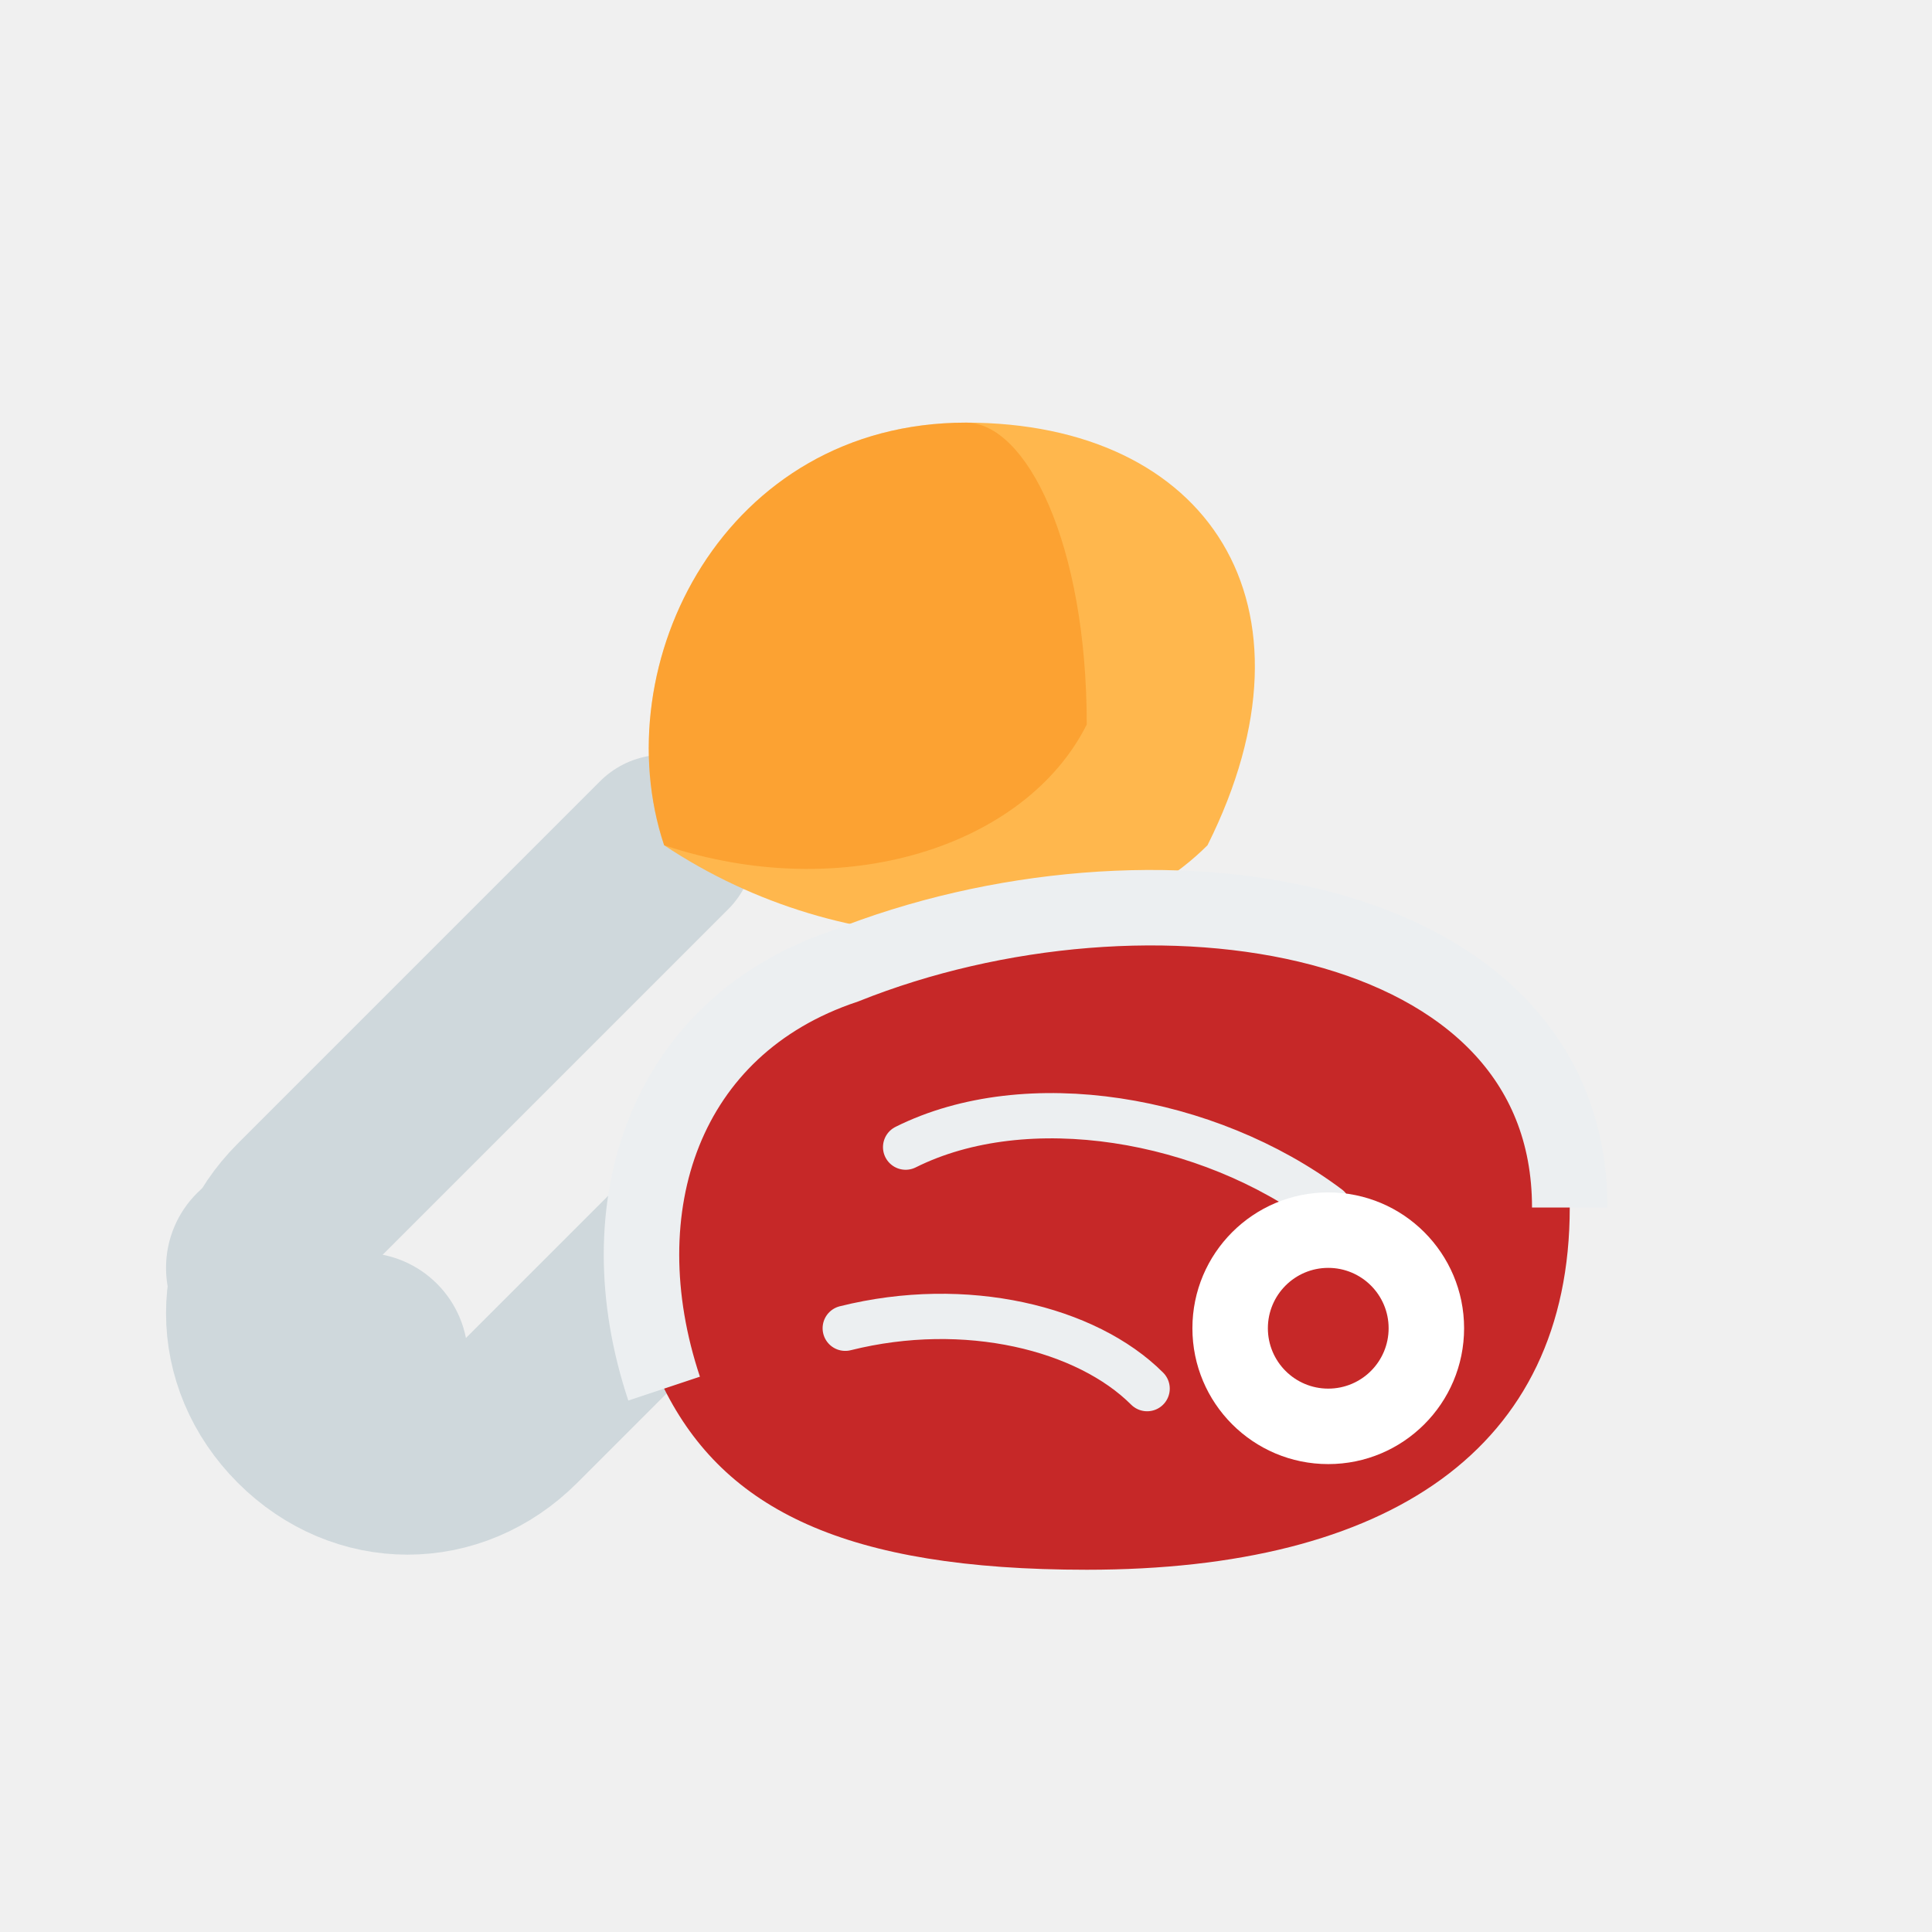
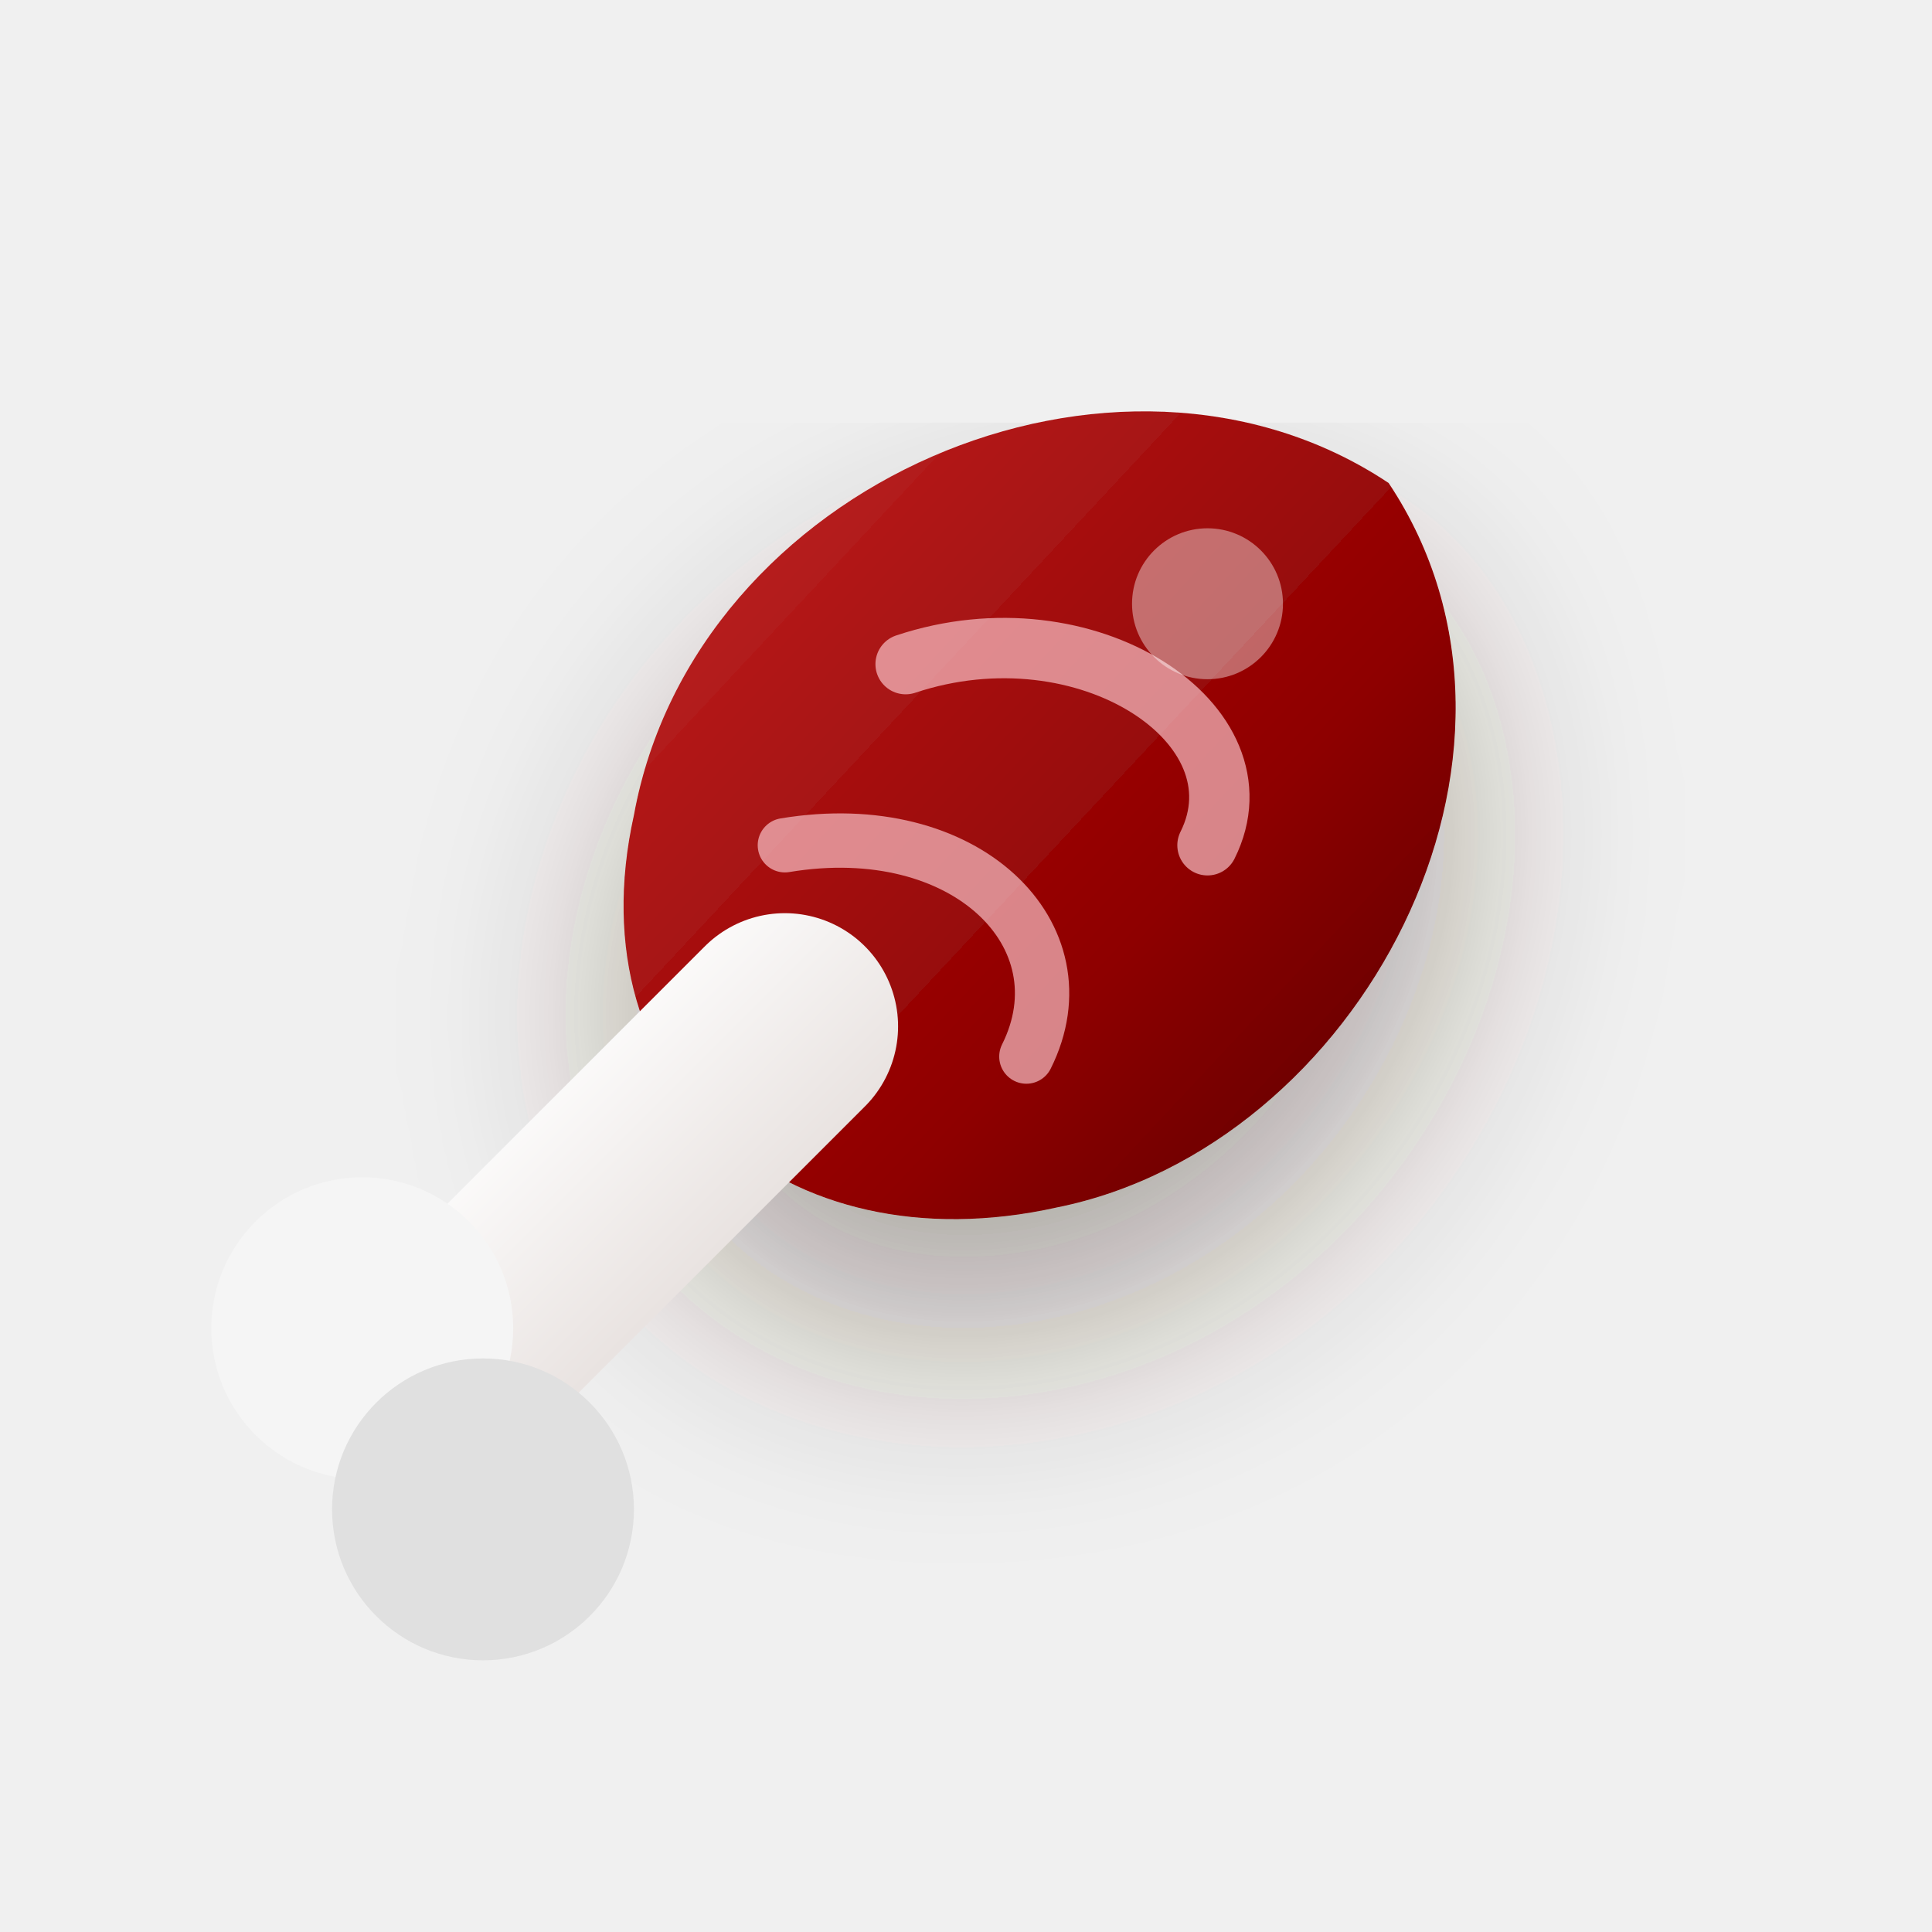
<svg xmlns="http://www.w3.org/2000/svg" viewBox="0 0 64 64" fill="none">
-   <path d="M22 28L10 40C8 42 8 45 10 47C12 49 15 49 17 47L29 35" stroke="#CFD8DC" stroke-width="6" stroke-linecap="round" />
-   <circle cx="9" cy="42" r="3.5" fill="#CFD8DC" />
-   <circle cx="12" cy="45" r="3.5" fill="#CFD8DC" />
-   <path d="M22 28C20 22 24 14 32 14C40 14 44 20 40 28C36 32 28 32 22 28Z" fill="#FFB74D" />
-   <path d="M22 28C20 22 24 14 32 14C34 14 36 18 36 24C34 28 28 30 22 28Z" fill="#F57C00" opacity="0.35" />
-   <path d="M22 46C20 40 22 34 28 32C38 28 52 30 52 40C52 48 46 52 36 52C28 52 24 50 22 46Z" fill="#C62828" />
-   <path d="M22 46C20 40 22 34 28 32C38 28 52 30 52 40" stroke="#ECEFF1" stroke-width="2.5" fill="none" />
-   <path d="M30 38C34 36 40 37 44 40" stroke="#ECEFF1" stroke-width="1.5" stroke-linecap="round" />
-   <path d="M28 44C32 43 36 44 38 46" stroke="#ECEFF1" stroke-width="1.5" stroke-linecap="round" />
-   <circle cx="44" cy="44" r="4.5" fill="white" />
-   <circle cx="44" cy="44" r="2" fill="#C62828" />
+   <defs>
+     <linearGradient id="meatGrad" x1="18" y1="16" x2="48" y2="44" gradientUnits="userSpaceOnUse">
+       <stop offset="0%" stop-color="#C62828" />
+       <stop offset="60%" stop-color="#8E0000" />
+       <stop offset="100%" stop-color="#4A0000" />
+     </linearGradient>
+     <linearGradient id="boneGrad" x1="10" y1="42" x2="22" y2="54" gradientUnits="userSpaceOnUse">
+       <stop offset="0%" stop-color="#FFFFFF" />
+       <stop offset="100%" stop-color="#D7CCC8" />
+     </linearGradient>
+     <filter id="meatShadow" x="8" y="10" width="48" height="48" filterUnits="userSpaceOnUse">
+       <feDropShadow dx="0" dy="4" stdDeviation="3.5" flood-color="#3E2723" flood-opacity="0.35" />
+     </filter>
+   </defs>
+   <g filter="url(#meatShadow)">
+     <path d="M46 16C37 10 23 16 21 27C19 36 26 42 35 40C45 38 52 25 46 16Z" fill="url(#meatGrad)" />
+   </g>
+   <path d="M26 34L14 46" stroke="url(#boneGrad)" stroke-width="7.5" stroke-linecap="round" />
+   <circle cx="12" cy="44" r="5" fill="#F5F5F5" />
+   <circle cx="16" cy="50" r="5" fill="#E0E0E0" />
+   <path d="M30 22C36 20 42 24 40 28" stroke="#FFCDD2" stroke-width="2" stroke-linecap="round" opacity="0.65" />
+   <path d="M26 28C32 27 36 31 34 35" stroke="#FFCDD2" stroke-width="1.8" stroke-linecap="round" opacity="0.65" />
+   <circle cx="40" cy="20" r="2.5" fill="#FFFFFF" opacity="0.4" />
</svg>
